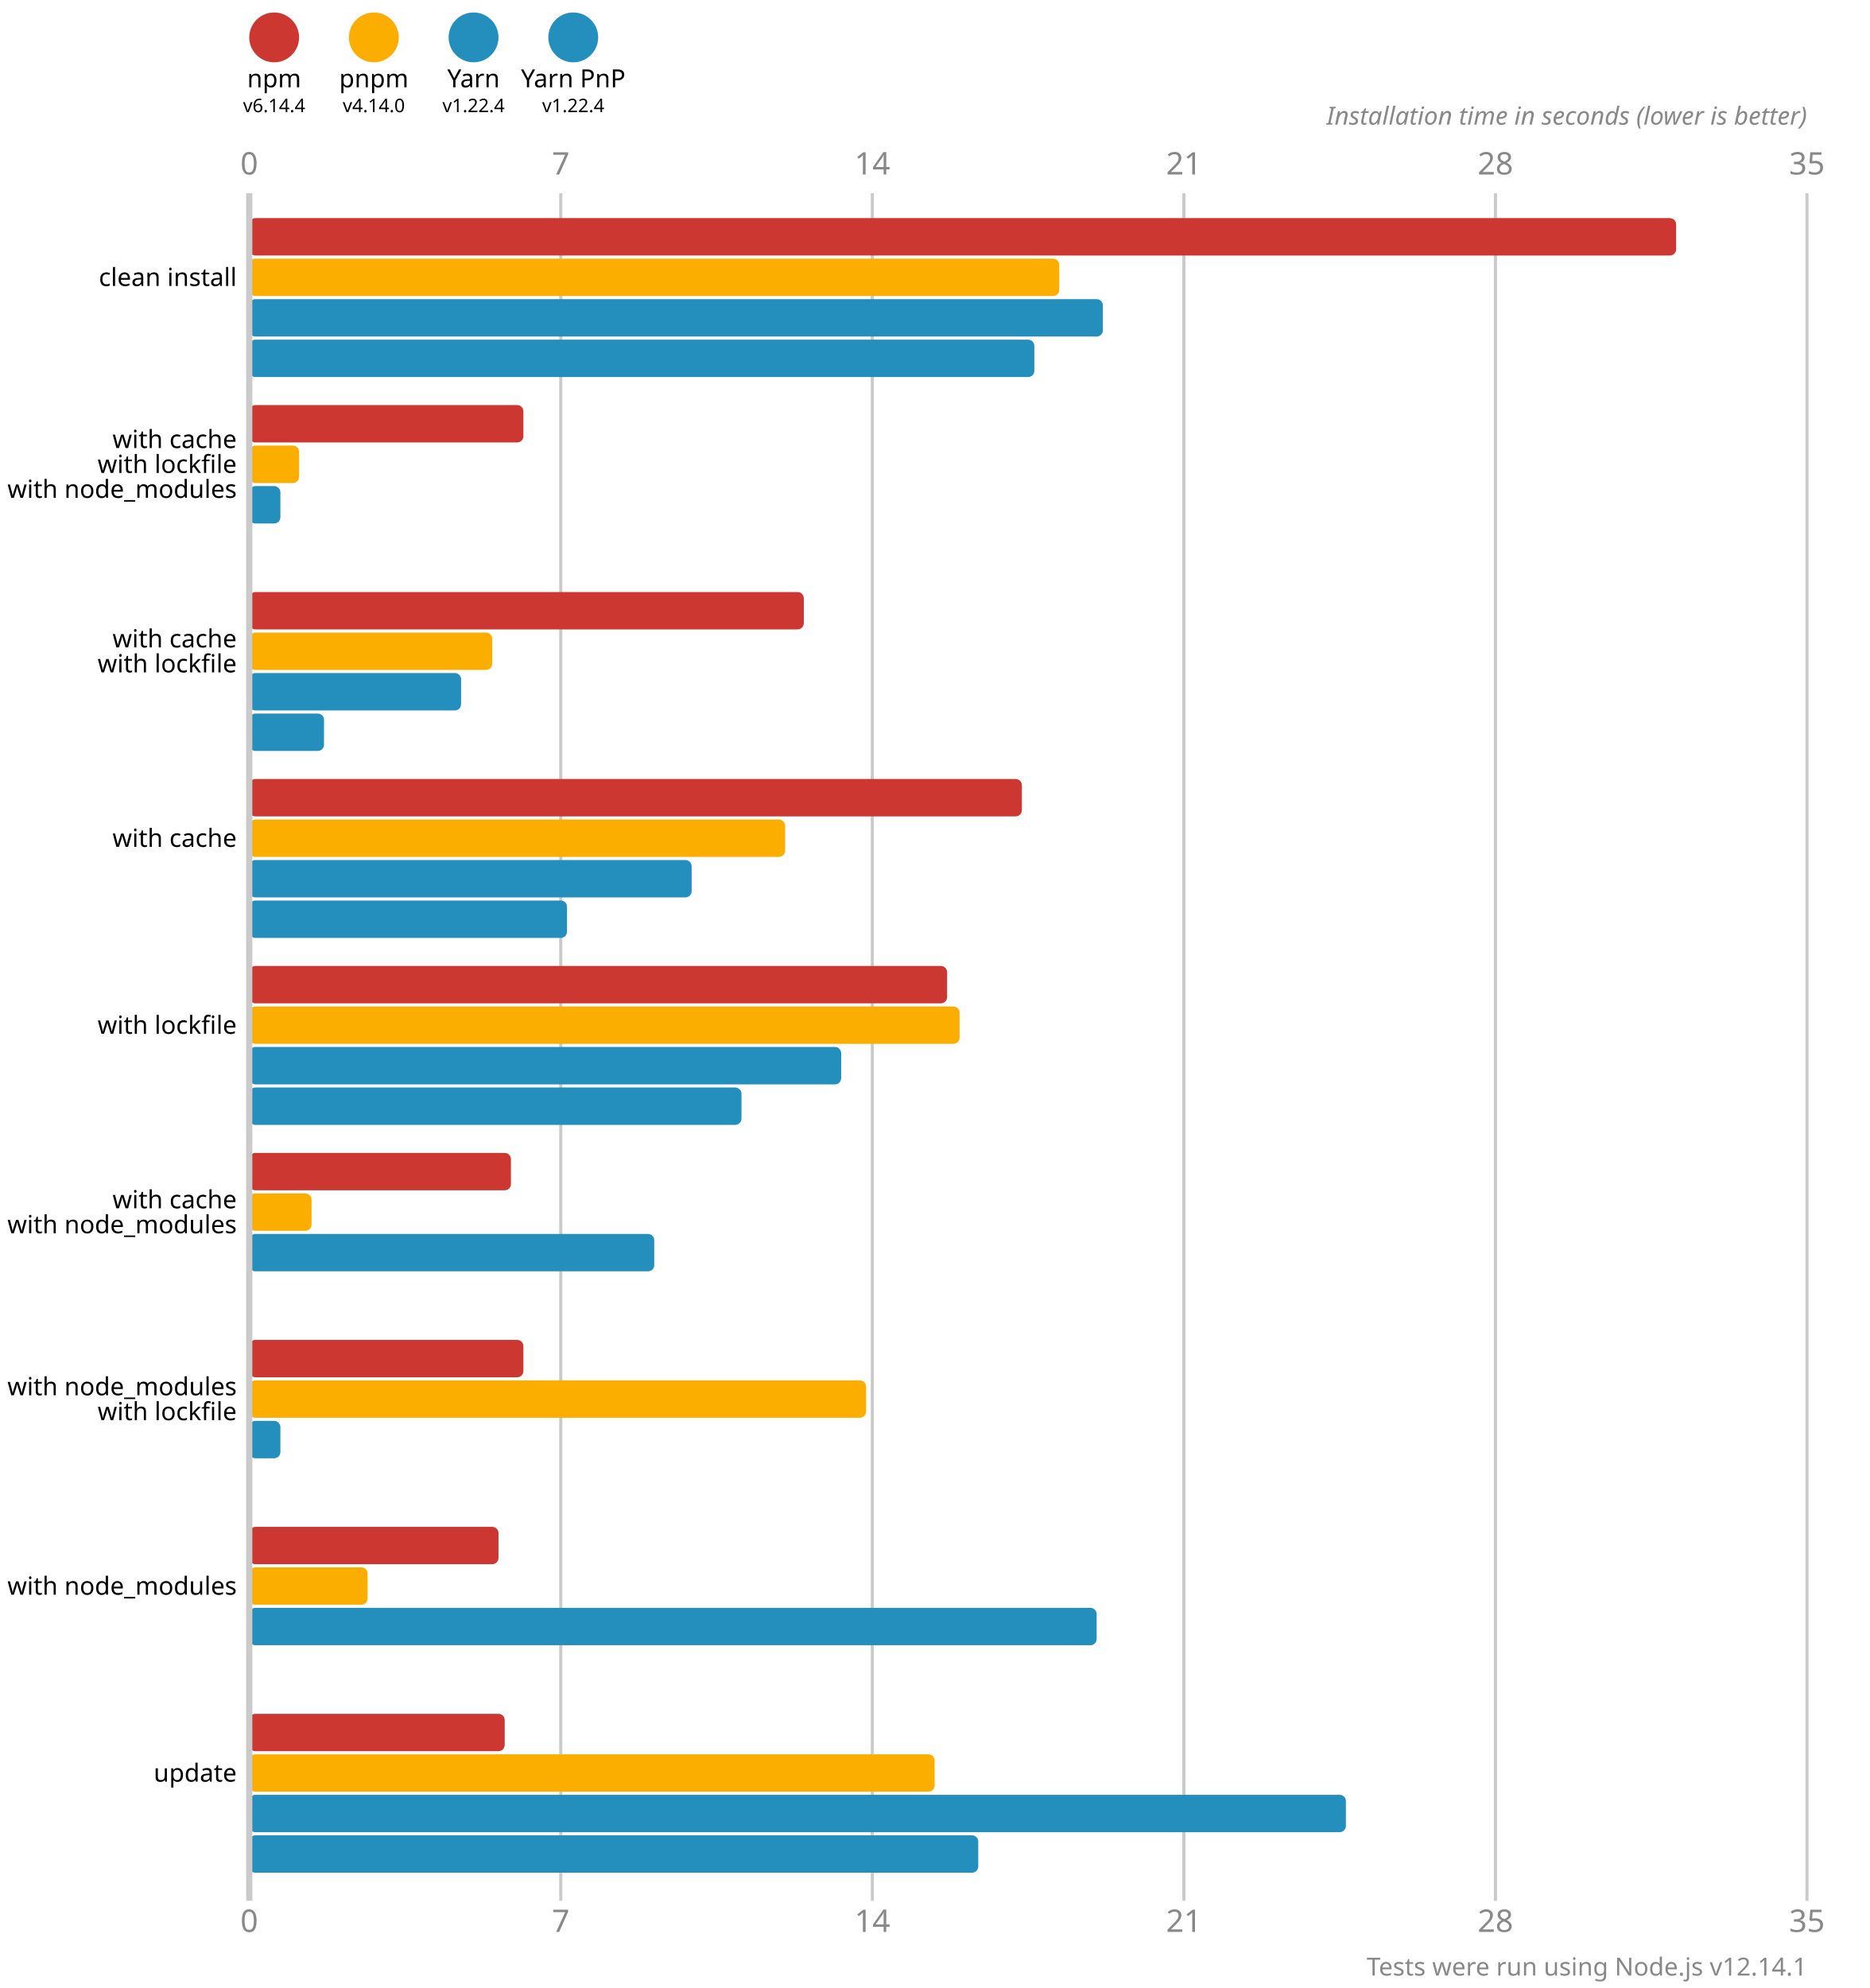
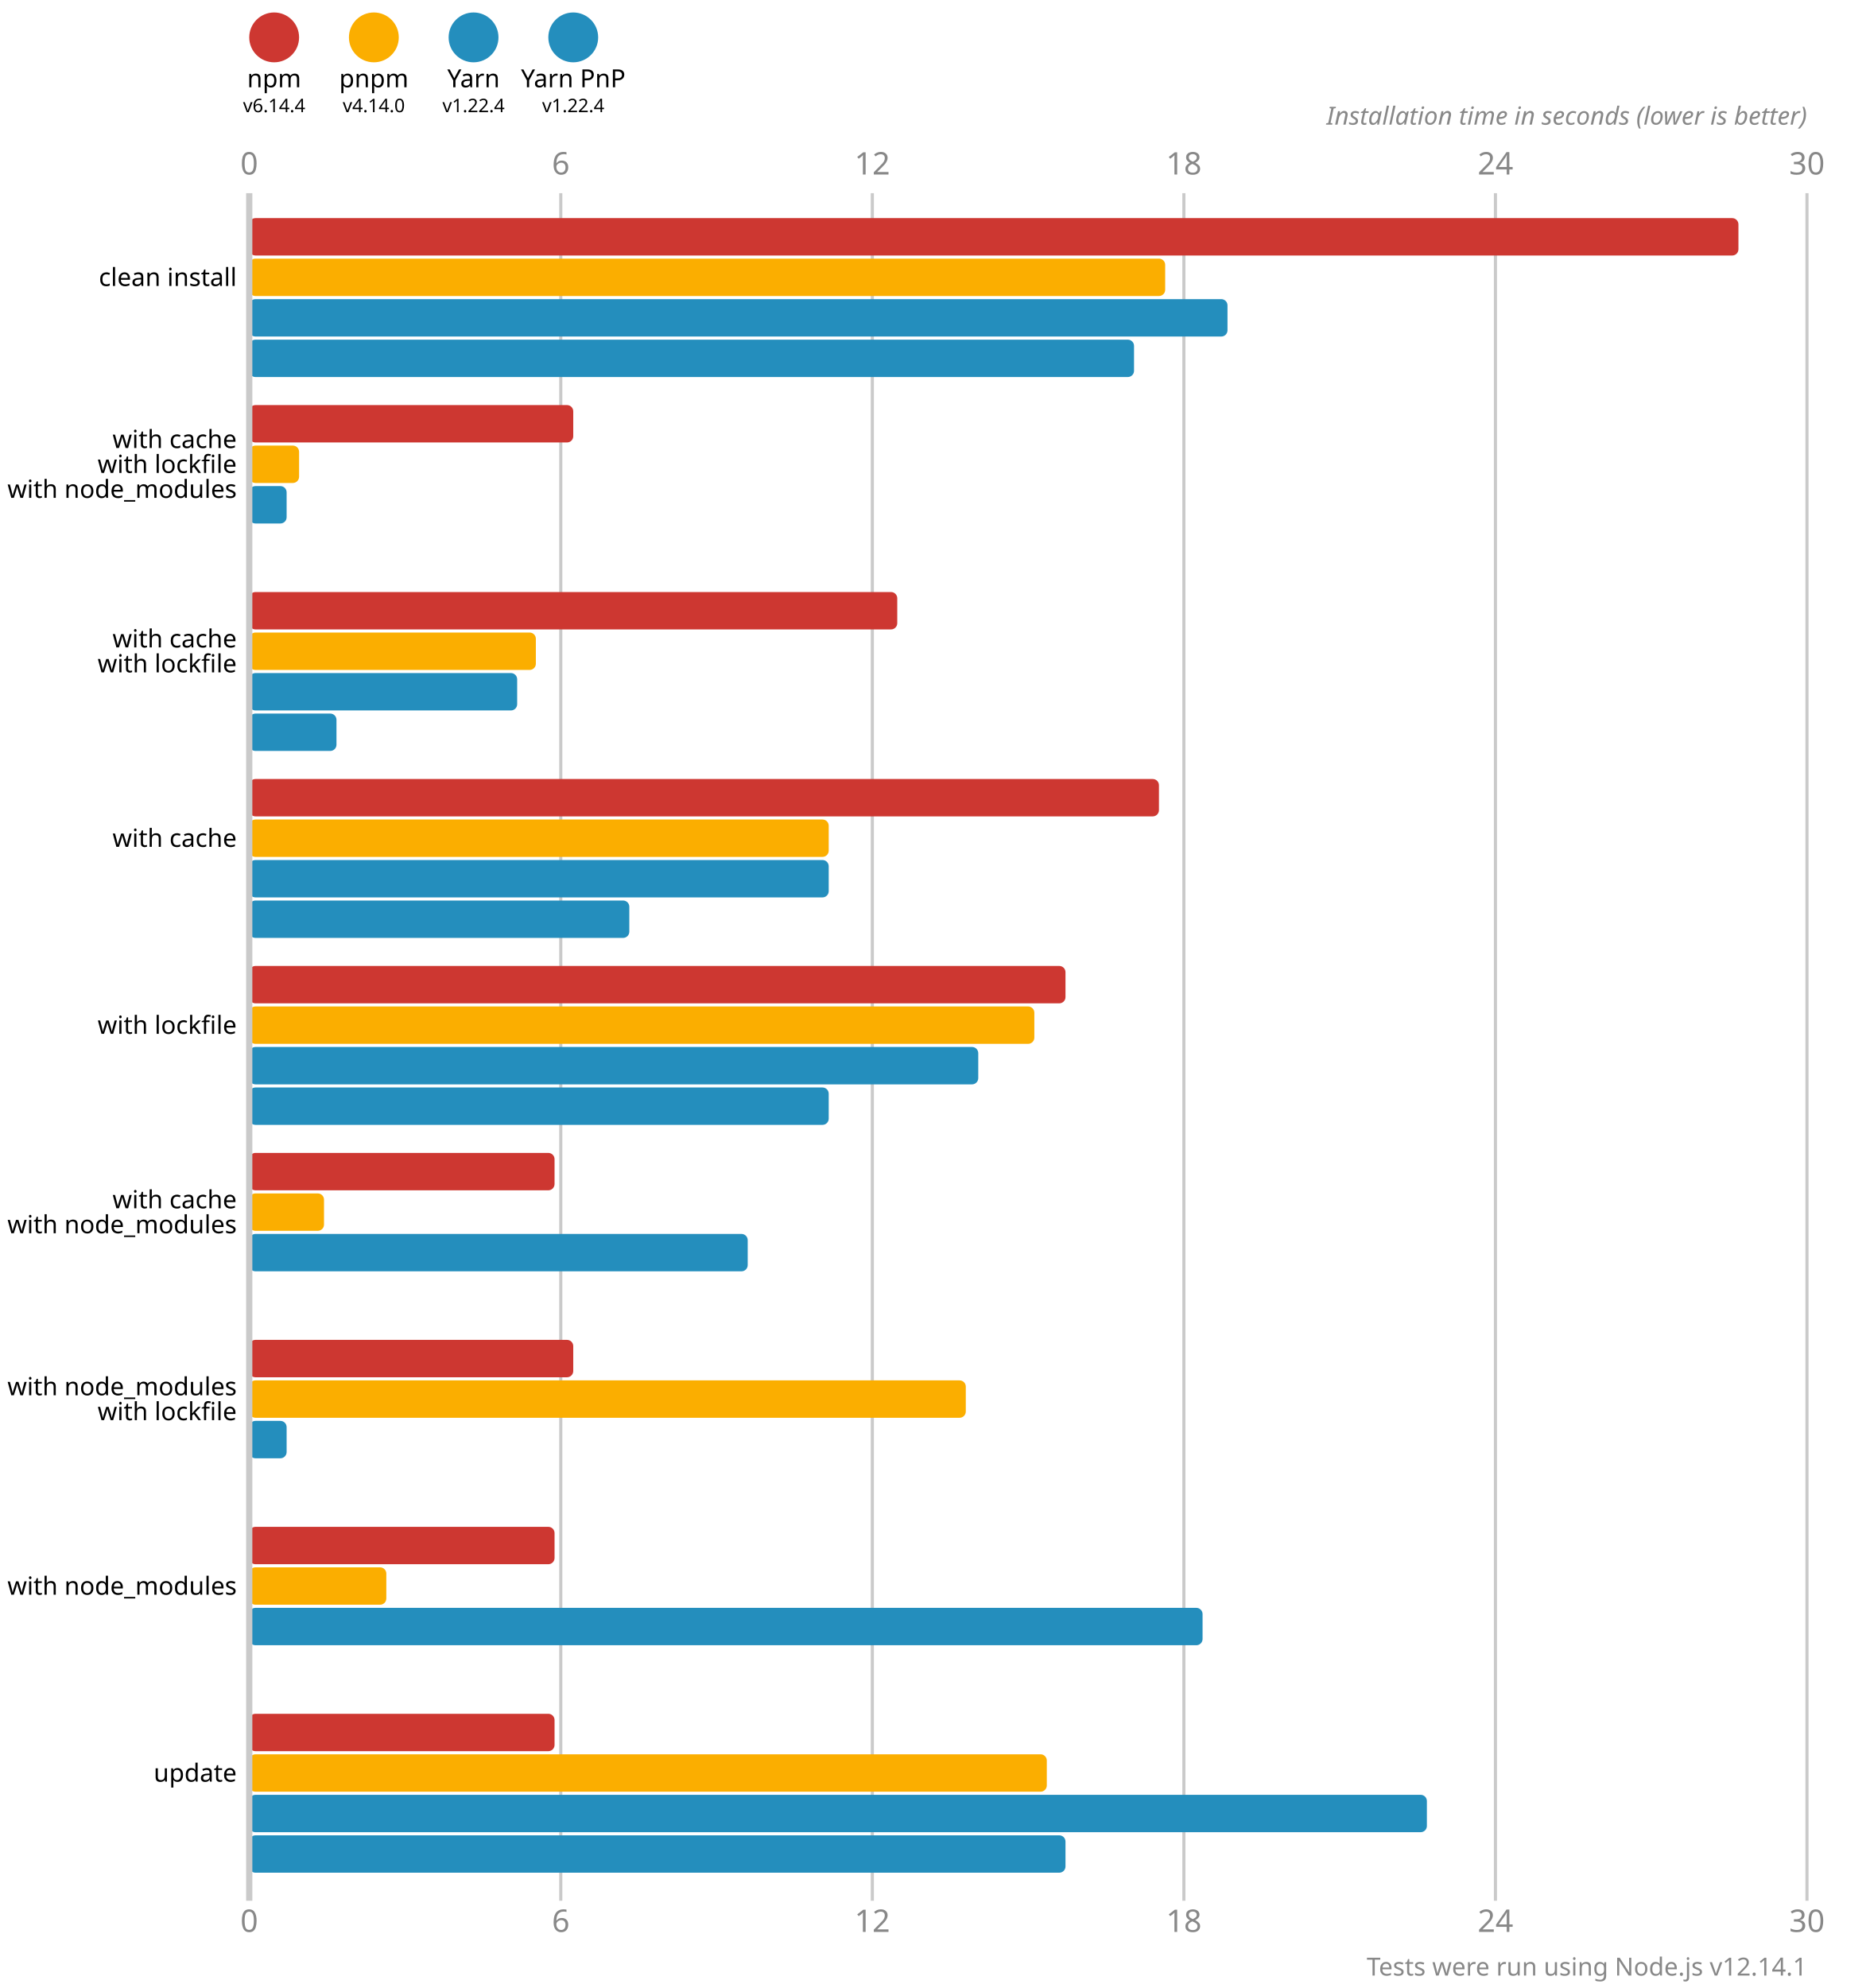
<svg xmlns="http://www.w3.org/2000/svg" version="1.1" viewBox="0 0 300 319">
  <style>
    .font { font-family: sans-serif; }
    .s3 { font-size: 3px; }
    .s4 { font-size: 4px; }
    .s5 { font-size: 5px; }
    .line { stroke: #cacaca; }
    .width { stroke-width: 0.5; }
    .text { fill: #888; }
  </style>
  <circle cx="44" cy="6" r="4" fill="#cd3731" />
  <text x="44" y="14" class="font s4" text-anchor="middle">npm</text>
  <text x="44" y="18" class="font s3" text-anchor="middle">v6.14.4</text>
  <circle cx="60" cy="6" r="4" fill="#fbae00" />
  <text x="60" y="14" class="font s4" text-anchor="middle">pnpm</text>
  <text x="60" y="18" class="font s3" text-anchor="middle">v4.14.0</text>
  <circle cx="76" cy="6" r="4" fill="#248ebd" />
  <text x="76" y="14" class="font s4" text-anchor="middle">Yarn</text>
  <text x="76" y="18" class="font s3" text-anchor="middle">v1.22.4</text>
  <circle cx="92" cy="6" r="4" fill="#248ebd" />
  <text x="92" y="14" class="font s4" text-anchor="middle">Yarn PnP</text>
  <text x="92" y="18" class="font s3" text-anchor="middle">v1.22.4</text>
  <text x="40" y="28" class="font s5 text" text-anchor="middle">0</text>
  <text x="40" y="310" class="font s5 text" text-anchor="middle">0</text>
  <line x1="90" y1="31" x2="90" y2="305" class="line width" />
-   <text x="90" y="28" class="font s5 text" text-anchor="middle">7</text>
-   <text x="90" y="310" class="font s5 text" text-anchor="middle">7</text>
+   <text x="90" y="28" class="font s5 text" text-anchor="middle">6</text>
+   <text x="90" y="310" class="font s5 text" text-anchor="middle">6</text>
  <line x1="140" y1="31" x2="140" y2="305" class="line width" />
-   <text x="140" y="28" class="font s5 text" text-anchor="middle">14</text>
-   <text x="140" y="310" class="font s5 text" text-anchor="middle">14</text>
+   <text x="140" y="28" class="font s5 text" text-anchor="middle">12</text>
+   <text x="140" y="310" class="font s5 text" text-anchor="middle">12</text>
  <line x1="190" y1="31" x2="190" y2="305" class="line width" />
-   <text x="190" y="28" class="font s5 text" text-anchor="middle">21</text>
-   <text x="190" y="310" class="font s5 text" text-anchor="middle">21</text>
+   <text x="190" y="28" class="font s5 text" text-anchor="middle">18</text>
+   <text x="190" y="310" class="font s5 text" text-anchor="middle">18</text>
  <line x1="240" y1="31" x2="240" y2="305" class="line width" />
-   <text x="240" y="28" class="font s5 text" text-anchor="middle">28</text>
-   <text x="240" y="310" class="font s5 text" text-anchor="middle">28</text>
+   <text x="240" y="28" class="font s5 text" text-anchor="middle">24</text>
+   <text x="240" y="310" class="font s5 text" text-anchor="middle">24</text>
  <line x1="290" y1="31" x2="290" y2="305" class="line width" />
-   <text x="290" y="28" class="font s5 text" text-anchor="middle">35</text>
-   <text x="290" y="310" class="font s5 text" text-anchor="middle">35</text>
+   <text x="290" y="28" class="font s5 text" text-anchor="middle">30</text>
+   <text x="290" y="310" class="font s5 text" text-anchor="middle">30</text>
  <text x="290" y="20" class="font s4 text" font-style="italic" text-anchor="end">Installation time in seconds (lower is better)</text>
-   <rect x="40" y="35" width="229" height="6" fill="#cd3731" rx="1" ry="1" />
-   <rect x="40" y="41.5" width="130" height="6" fill="#fbae00" rx="1" ry="1" />
-   <rect x="40" y="48" width="137" height="6" fill="#248ebd" rx="1" ry="1" />
-   <rect x="40" y="54.5" width="126" height="6" fill="#248ebd" rx="1" ry="1" />
-   <rect x="40" y="65" width="44" height="6" fill="#cd3731" rx="1" ry="1" />
+   <rect x="40" y="35" width="239" height="6" fill="#cd3731" rx="1" ry="1" />
+   <rect x="40" y="41.5" width="147" height="6" fill="#fbae00" rx="1" ry="1" />
+   <rect x="40" y="48" width="157" height="6" fill="#248ebd" rx="1" ry="1" />
+   <rect x="40" y="54.5" width="142" height="6" fill="#248ebd" rx="1" ry="1" />
+   <rect x="40" y="65" width="52" height="6" fill="#cd3731" rx="1" ry="1" />
  <rect x="40" y="71.5" width="8" height="6" fill="#fbae00" rx="1" ry="1" />
-   <rect x="40" y="78" width="5" height="6" fill="#248ebd" rx="1" ry="1" />
+   <rect x="40" y="78" width="6" height="6" fill="#248ebd" rx="1" ry="1" />
  <rect x="40" y="84.5" width="0" height="6" fill="#248ebd" rx="1" ry="1" />
-   <rect x="40" y="95" width="89" height="6" fill="#cd3731" rx="1" ry="1" />
-   <rect x="40" y="101.5" width="39" height="6" fill="#fbae00" rx="1" ry="1" />
-   <rect x="40" y="108" width="34" height="6" fill="#248ebd" rx="1" ry="1" />
-   <rect x="40" y="114.5" width="12" height="6" fill="#248ebd" rx="1" ry="1" />
-   <rect x="40" y="125" width="124" height="6" fill="#cd3731" rx="1" ry="1" />
-   <rect x="40" y="131.5" width="86" height="6" fill="#fbae00" rx="1" ry="1" />
-   <rect x="40" y="138" width="71" height="6" fill="#248ebd" rx="1" ry="1" />
-   <rect x="40" y="144.5" width="51" height="6" fill="#248ebd" rx="1" ry="1" />
-   <rect x="40" y="155" width="112" height="6" fill="#cd3731" rx="1" ry="1" />
-   <rect x="40" y="161.5" width="114" height="6" fill="#fbae00" rx="1" ry="1" />
-   <rect x="40" y="168" width="95" height="6" fill="#248ebd" rx="1" ry="1" />
-   <rect x="40" y="174.5" width="79" height="6" fill="#248ebd" rx="1" ry="1" />
-   <rect x="40" y="185" width="42" height="6" fill="#cd3731" rx="1" ry="1" />
-   <rect x="40" y="191.5" width="10" height="6" fill="#fbae00" rx="1" ry="1" />
-   <rect x="40" y="198" width="65" height="6" fill="#248ebd" rx="1" ry="1" />
+   <rect x="40" y="95" width="104" height="6" fill="#cd3731" rx="1" ry="1" />
+   <rect x="40" y="101.5" width="46" height="6" fill="#fbae00" rx="1" ry="1" />
+   <rect x="40" y="108" width="43" height="6" fill="#248ebd" rx="1" ry="1" />
+   <rect x="40" y="114.5" width="14" height="6" fill="#248ebd" rx="1" ry="1" />
+   <rect x="40" y="125" width="146" height="6" fill="#cd3731" rx="1" ry="1" />
+   <rect x="40" y="131.5" width="93" height="6" fill="#fbae00" rx="1" ry="1" />
+   <rect x="40" y="138" width="93" height="6" fill="#248ebd" rx="1" ry="1" />
+   <rect x="40" y="144.5" width="61" height="6" fill="#248ebd" rx="1" ry="1" />
+   <rect x="40" y="155" width="131" height="6" fill="#cd3731" rx="1" ry="1" />
+   <rect x="40" y="161.5" width="126" height="6" fill="#fbae00" rx="1" ry="1" />
+   <rect x="40" y="168" width="117" height="6" fill="#248ebd" rx="1" ry="1" />
+   <rect x="40" y="174.5" width="93" height="6" fill="#248ebd" rx="1" ry="1" />
+   <rect x="40" y="185" width="49" height="6" fill="#cd3731" rx="1" ry="1" />
+   <rect x="40" y="191.5" width="12" height="6" fill="#fbae00" rx="1" ry="1" />
+   <rect x="40" y="198" width="80" height="6" fill="#248ebd" rx="1" ry="1" />
  <rect x="40" y="204.5" width="0" height="6" fill="#248ebd" rx="1" ry="1" />
-   <rect x="40" y="215" width="44" height="6" fill="#cd3731" rx="1" ry="1" />
-   <rect x="40" y="221.5" width="99" height="6" fill="#fbae00" rx="1" ry="1" />
-   <rect x="40" y="228" width="5" height="6" fill="#248ebd" rx="1" ry="1" />
+   <rect x="40" y="215" width="52" height="6" fill="#cd3731" rx="1" ry="1" />
+   <rect x="40" y="221.5" width="115" height="6" fill="#fbae00" rx="1" ry="1" />
+   <rect x="40" y="228" width="6" height="6" fill="#248ebd" rx="1" ry="1" />
  <rect x="40" y="234.5" width="0" height="6" fill="#248ebd" rx="1" ry="1" />
-   <rect x="40" y="245" width="40" height="6" fill="#cd3731" rx="1" ry="1" />
-   <rect x="40" y="251.5" width="19" height="6" fill="#fbae00" rx="1" ry="1" />
-   <rect x="40" y="258" width="136" height="6" fill="#248ebd" rx="1" ry="1" />
+   <rect x="40" y="245" width="49" height="6" fill="#cd3731" rx="1" ry="1" />
+   <rect x="40" y="251.5" width="22" height="6" fill="#fbae00" rx="1" ry="1" />
+   <rect x="40" y="258" width="153" height="6" fill="#248ebd" rx="1" ry="1" />
  <rect x="40" y="264.5" width="0" height="6" fill="#248ebd" rx="1" ry="1" />
-   <rect x="40" y="275" width="41" height="6" fill="#cd3731" rx="1" ry="1" />
-   <rect x="40" y="281.5" width="110" height="6" fill="#fbae00" rx="1" ry="1" />
-   <rect x="40" y="288" width="176" height="6" fill="#248ebd" rx="1" ry="1" />
-   <rect x="40" y="294.5" width="117" height="6" fill="#248ebd" rx="1" ry="1" />
+   <rect x="40" y="275" width="49" height="6" fill="#cd3731" rx="1" ry="1" />
+   <rect x="40" y="281.5" width="128" height="6" fill="#fbae00" rx="1" ry="1" />
+   <rect x="40" y="288" width="189" height="6" fill="#248ebd" rx="1" ry="1" />
+   <rect x="40" y="294.5" width="131" height="6" fill="#248ebd" rx="1" ry="1" />
  <line x1="40" y1="31" x2="40" y2="305" class="line" />
  <text x="38" y="44.5" class="font s4" dominant-baseline="middle" text-anchor="end">clean install</text>
  <text x="38" y="70.5" class="font s4" dominant-baseline="middle" text-anchor="end">with cache</text>
  <text x="38" y="74.5" class="font s4" dominant-baseline="middle" text-anchor="end">with lockfile</text>
  <text x="38" y="78.5" class="font s4" dominant-baseline="middle" text-anchor="end">with node_modules</text>
  <text x="38" y="102.5" class="font s4" dominant-baseline="middle" text-anchor="end">with cache</text>
  <text x="38" y="106.5" class="font s4" dominant-baseline="middle" text-anchor="end">with lockfile</text>
  <text x="38" y="134.5" class="font s4" dominant-baseline="middle" text-anchor="end">with cache</text>
  <text x="38" y="164.5" class="font s4" dominant-baseline="middle" text-anchor="end">with lockfile</text>
  <text x="38" y="192.5" class="font s4" dominant-baseline="middle" text-anchor="end">with cache</text>
  <text x="38" y="196.5" class="font s4" dominant-baseline="middle" text-anchor="end">with node_modules</text>
  <text x="38" y="222.5" class="font s4" dominant-baseline="middle" text-anchor="end">with node_modules</text>
  <text x="38" y="226.5" class="font s4" dominant-baseline="middle" text-anchor="end">with lockfile</text>
  <text x="38" y="254.5" class="font s4" dominant-baseline="middle" text-anchor="end">with node_modules</text>
  <text x="38" y="284.5" class="font s4" dominant-baseline="middle" text-anchor="end">update</text>
  <text x="290" y="317" class="font s4 text" text-anchor="end">Tests were run using Node.js v12.14.1</text>
</svg>
